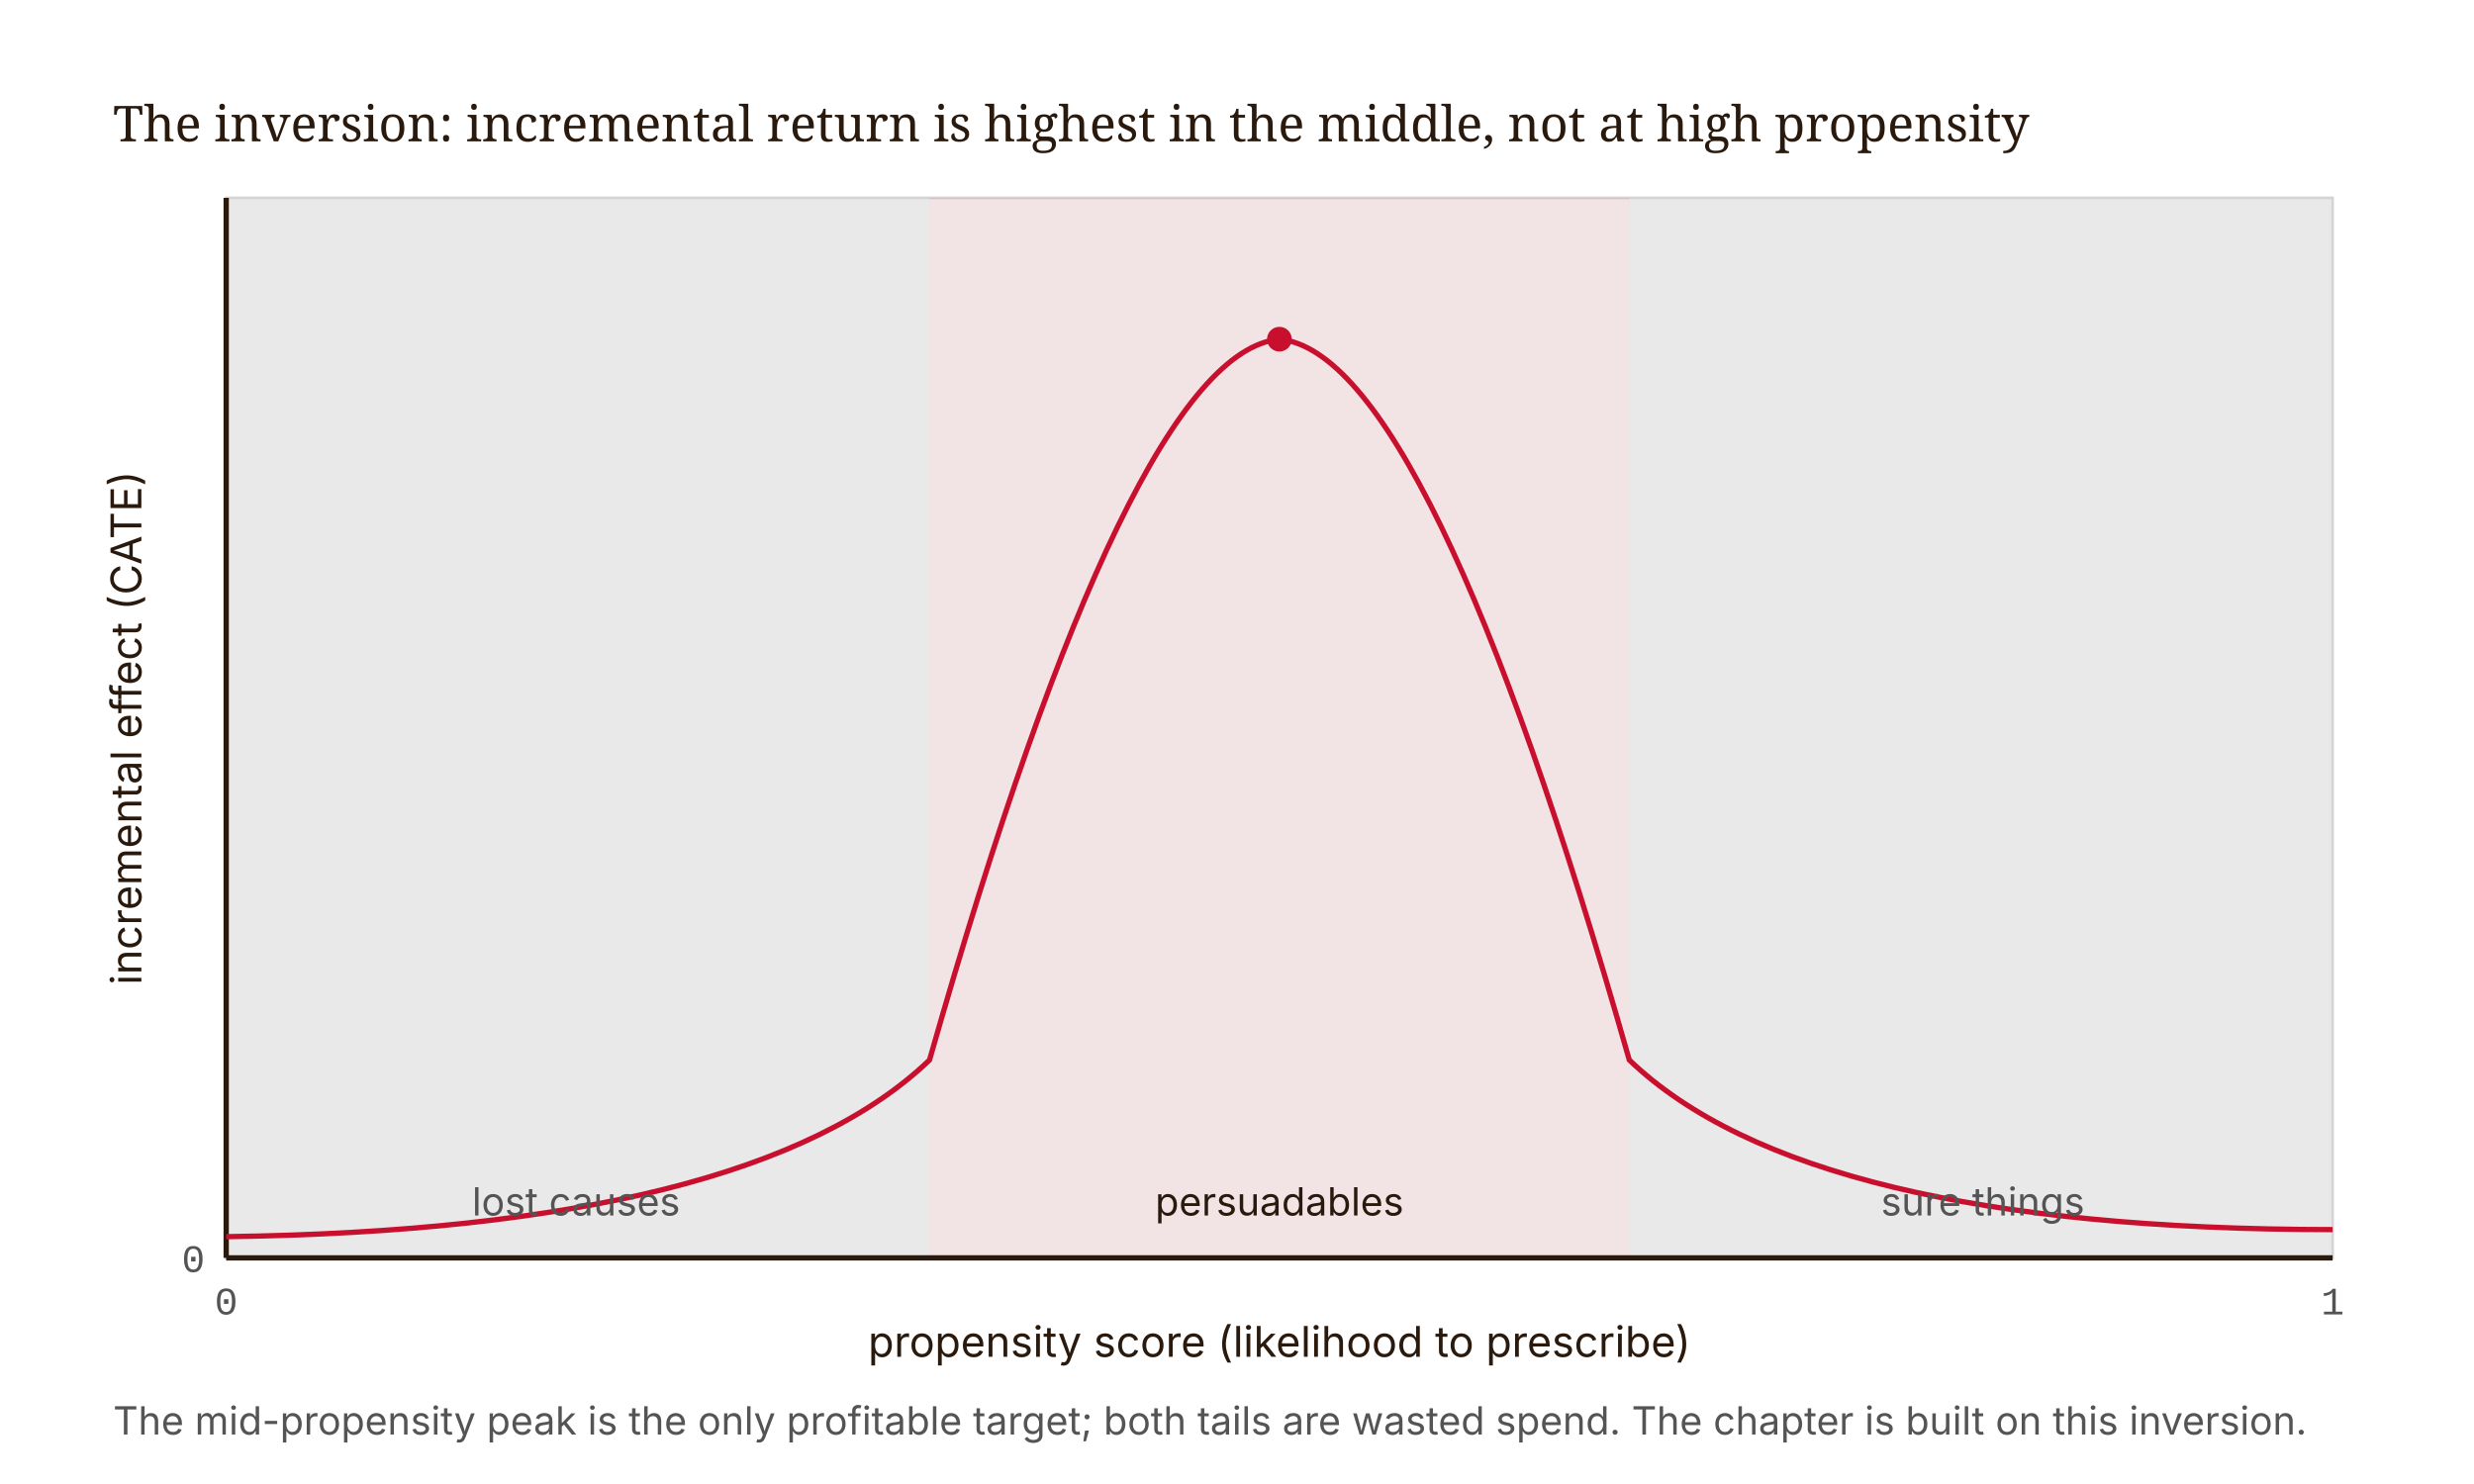
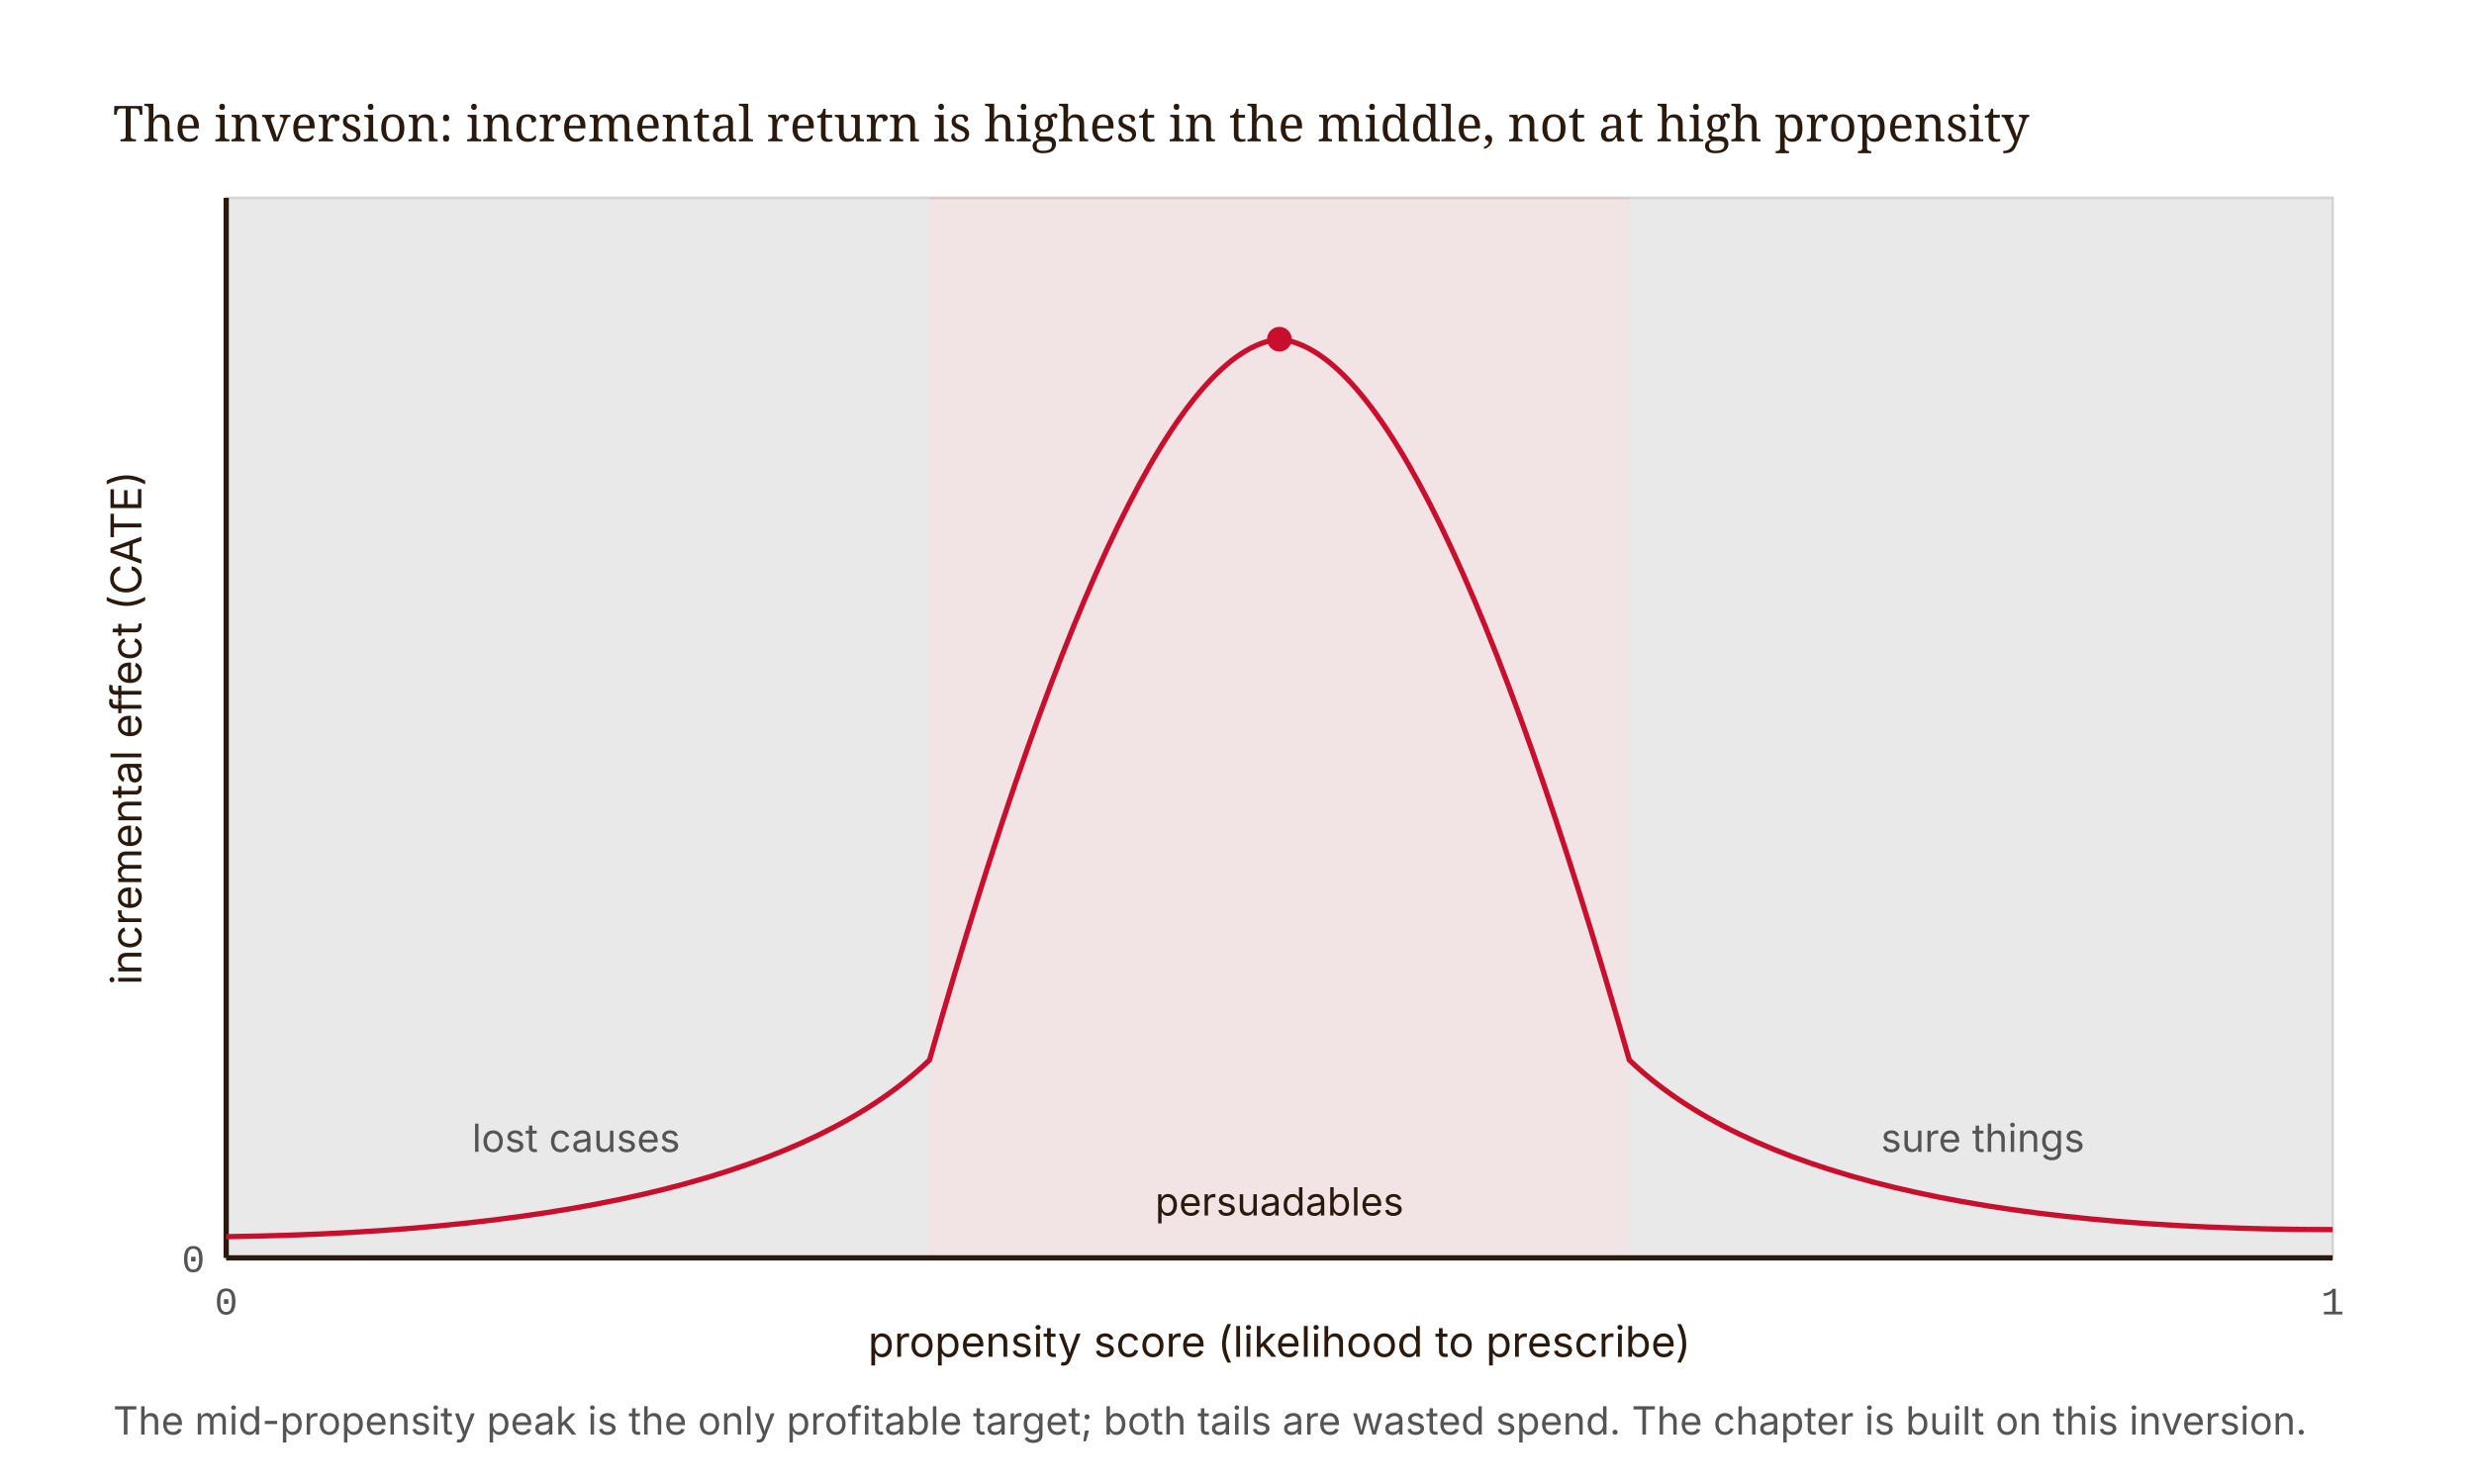
<svg xmlns="http://www.w3.org/2000/svg" viewBox="0 0 700 420" role="img" aria-labelledby="fig-title-01">
  <defs>
    <marker id="arrow" markerWidth="8" markerHeight="6" refX="7" refY="3" orient="auto">
      <polygon points="0 0, 8 3, 0 6" fill="#2a1a0e" />
    </marker>
  </defs>
  <rect x="0" y="0" width="700" height="420" fill="#FFFFFF" />
  <text x="32" y="40" font-family="'EB Garamond','Garamond',Georgia,serif" font-size="14" fill="#2a1a0e">The inversion: incremental return is highest in the middle, not at high propensity</text>
  <rect x="64" y="56" width="596" height="300" rx="0" fill="#F5F5F5" stroke="#D4D4D4" stroke-width="0.75" />
  <rect x="64" y="56" width="199" height="300" rx="0" fill="#D4D4D4" fill-opacity="0.35" />
  <rect x="461" y="56" width="199" height="300" rx="0" fill="#D4D4D4" fill-opacity="0.35" />
  <rect x="263" y="56" width="198" height="300" rx="0" fill="#C8102E" fill-opacity="0.08" />
  <line x1="64" y1="356" x2="660" y2="356" stroke="#2a1a0e" stroke-width="1.5" />
  <line x1="64" y1="356" x2="64" y2="56" stroke="#2a1a0e" stroke-width="1.5" />
  <path d="M 64 350 Q 213 348 263 300 Q 320 100 362 96 Q 404 100 461 300 Q 511 348 660 348" fill="none" stroke="#C8102E" stroke-width="1.5" />
  <circle cx="362" cy="96" r="3.5" fill="#C8102E" />
  <text x="362" y="384" font-family="'Inter',-apple-system,'Helvetica Neue',sans-serif" font-size="12" fill="#2a1a0e" text-anchor="middle">propensity score (likelihood to prescribe)</text>
  <text x="40" y="206" font-family="'Inter',-apple-system,'Helvetica Neue',sans-serif" font-size="12" fill="#2a1a0e" text-anchor="middle" transform="rotate(-90 40 206)">incremental effect (CATE)</text>
  <text x="64" y="372" font-family="'JetBrains Mono','Fira Code','Courier New',monospace" font-size="11" fill="#545454" text-anchor="middle">0</text>
  <text x="660" y="372" font-family="'JetBrains Mono','Fira Code','Courier New',monospace" font-size="11" fill="#545454" text-anchor="middle">1</text>
  <text x="58" y="360" font-family="'JetBrains Mono','Fira Code','Courier New',monospace" font-size="11" fill="#545454" text-anchor="end">0</text>
-   <text x="163" y="344" font-family="'Inter',-apple-system,'Helvetica Neue',sans-serif" font-size="11" fill="#545454" text-anchor="middle">lost causes</text>
+   <text x="163" y="326" font-family="'Inter',-apple-system,'Helvetica Neue',sans-serif" font-size="11" fill="#545454" text-anchor="middle">lost causes</text>
  <text x="362" y="344" font-family="'Inter',-apple-system,'Helvetica Neue',sans-serif" font-size="11" fill="#2a1a0e" text-anchor="middle">persuadables</text>
-   <text x="561" y="344" font-family="'Inter',-apple-system,'Helvetica Neue',sans-serif" font-size="11" fill="#545454" text-anchor="middle">sure things</text>
+   <text x="561" y="326" font-family="'Inter',-apple-system,'Helvetica Neue',sans-serif" font-size="11" fill="#545454" text-anchor="middle">sure things</text>
  <text x="32" y="406" font-family="'Inter',-apple-system,'Helvetica Neue',sans-serif" font-size="11" fill="#545454">The mid-propensity peak is the only profitable target; both tails are wasted spend. The chapter is built on this inversion.</text>
</svg>
